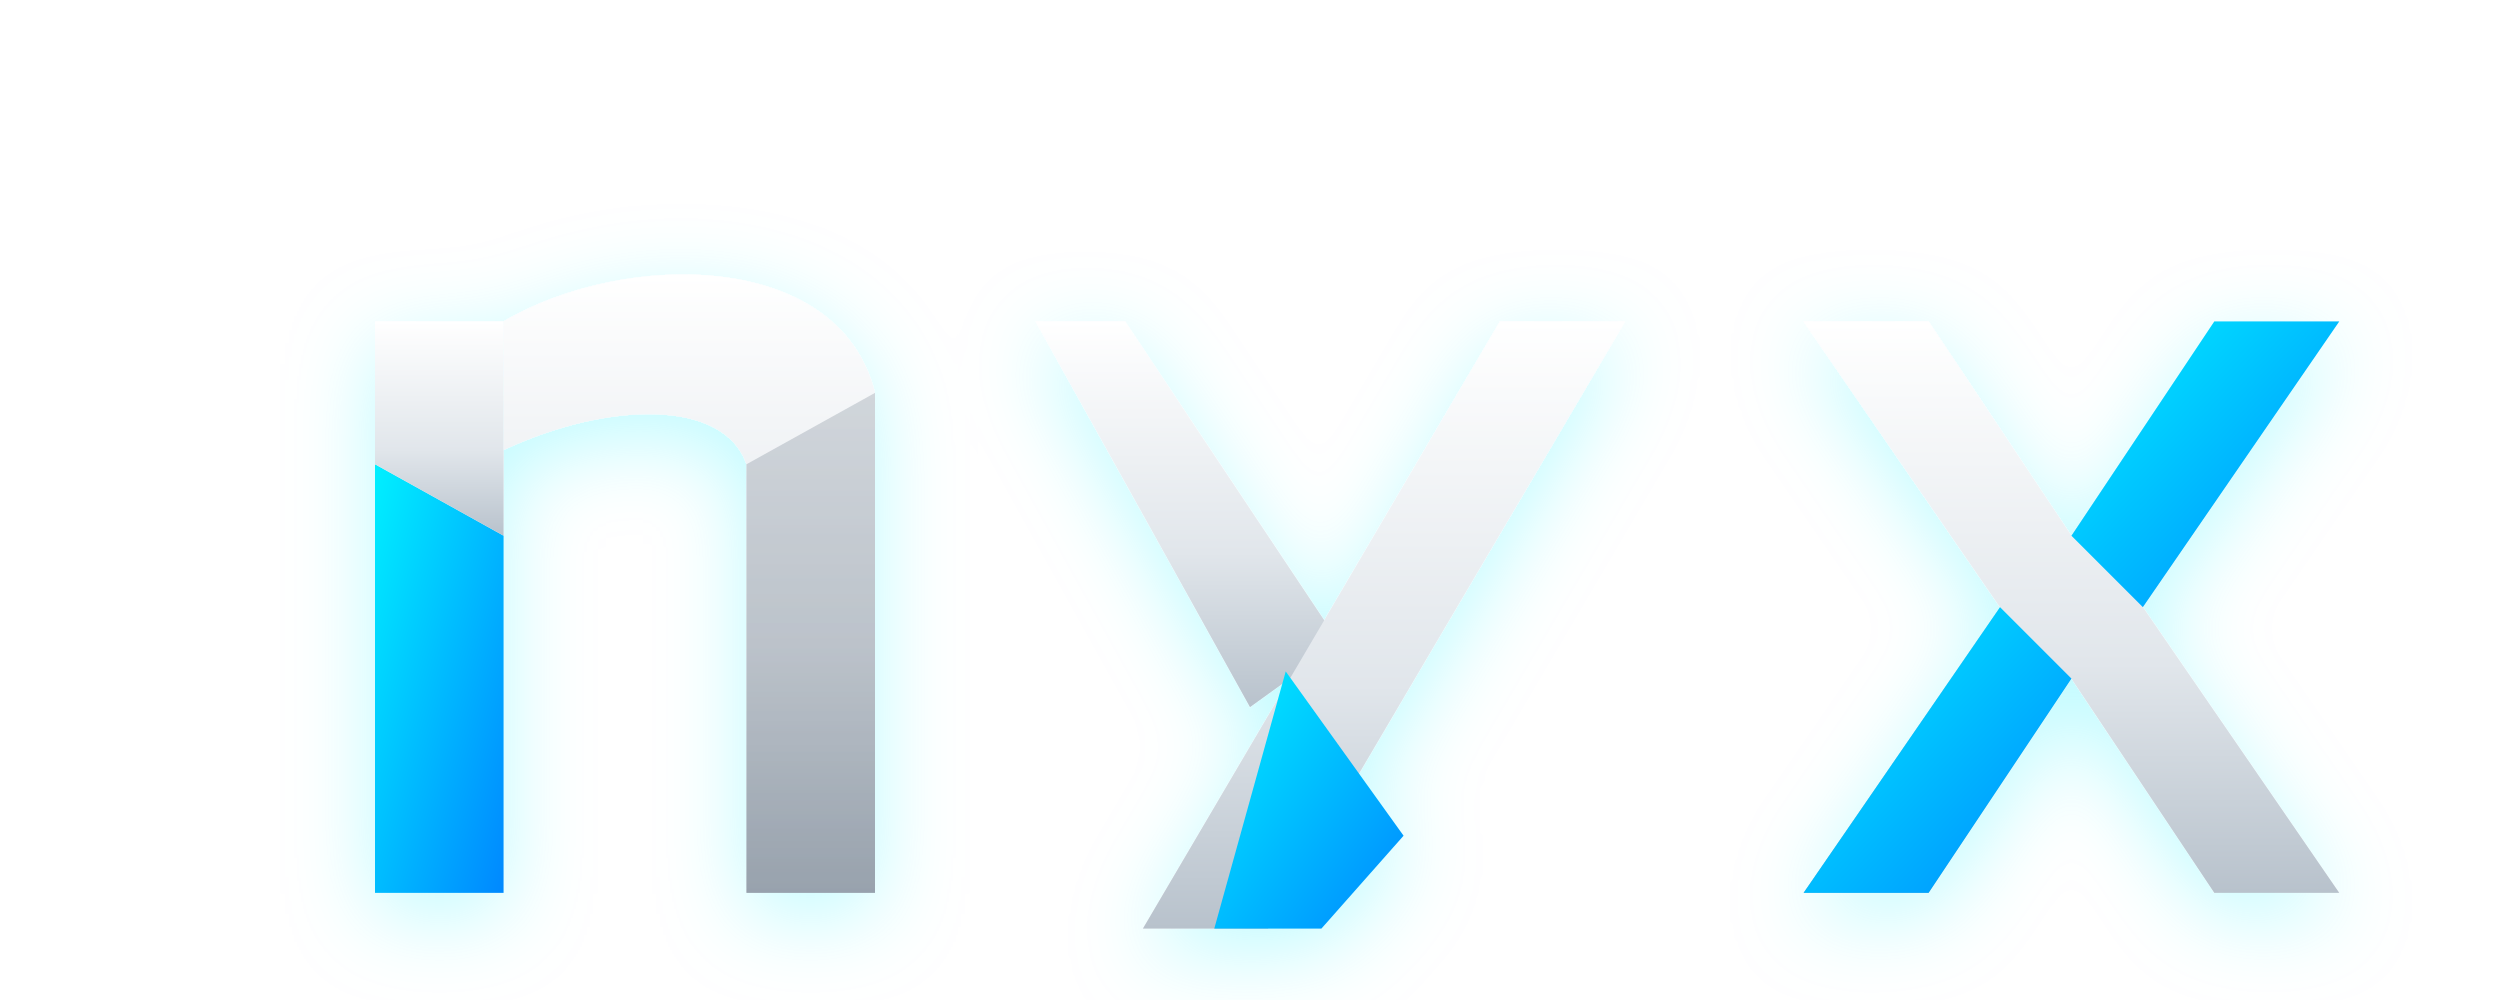
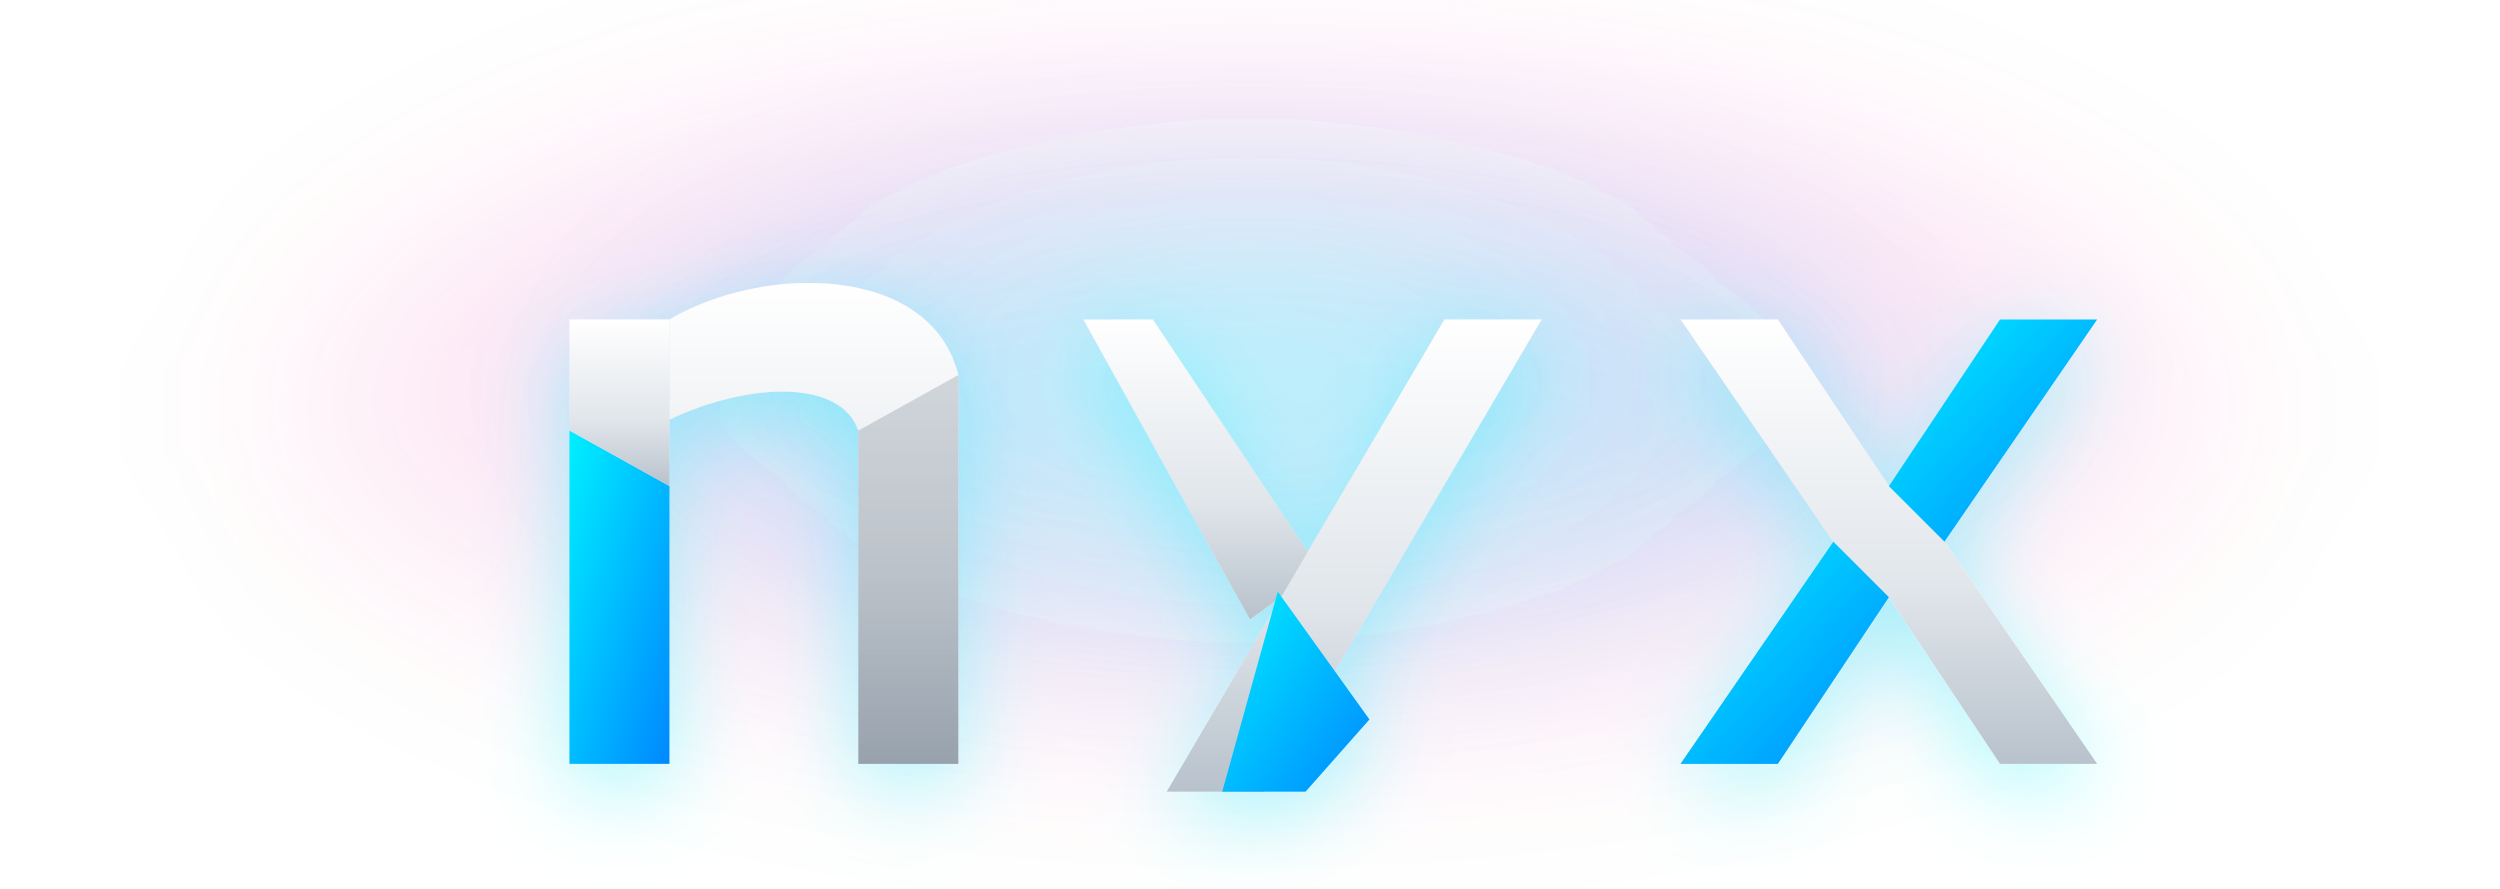
- <svg xmlns="http://www.w3.org/2000/svg" viewBox="0 0 700 280" width="100%" height="100%">
+ <svg xmlns="http://www.w3.org/2000/svg" viewBox="0 0 900 320" width="100%" height="100%">
  <defs>
+     <radialGradient id="auroraGlow" cx="50%" cy="45%" r="65%">
+       <stop offset="0%" stop-color="rgba(0, 240, 255, 0.22)" />
+       <stop offset="35%" stop-color="rgba(121, 40, 202, 0.16)" />
+       <stop offset="70%" stop-color="rgba(255, 0, 128, 0.06)" />
+       <stop offset="100%" stop-color="rgba(5, 7, 10, 0)" />
+     </radialGradient>
    <linearGradient id="silverGrad" x1="0%" y1="0%" x2="0%" y2="100%">
      <stop offset="0%" stop-color="#FFFFFF" />
      <stop offset="60%" stop-color="#E1E6EB" />
      <stop offset="100%" stop-color="#B8C2CC" />
    </linearGradient>
    <linearGradient id="cyanFacet" x1="0%" y1="0%" x2="100%" y2="100%">
      <stop offset="0%" stop-color="#00F0FF" />
      <stop offset="100%" stop-color="#0088FF" />
    </linearGradient>
    <linearGradient id="shadeFacet" x1="0%" y1="0%" x2="0%" y2="100%">
      <stop offset="0%" stop-color="#7B8896" />
      <stop offset="100%" stop-color="#4B5563" />
    </linearGradient>
-     <filter id="logoShadow" x="-20%" y="-20%" width="140%" height="140%">
-       <feDropShadow dx="0" dy="6" stdDeviation="12" flood-color="rgba(0, 240, 255, 0.25)" />
+     <filter id="cosmicBlur" x="-30%" y="-30%" width="160%" height="160%">
+       <feGaussianBlur stdDeviation="30" result="blur" />
+     </filter>
+     <filter id="logoDropShadow" x="-20%" y="-20%" width="140%" height="140%">
+       <feDropShadow dx="0" dy="8" stdDeviation="16" flood-color="rgba(0, 240, 255, 0.35)" />
    </filter>
  </defs>
-   <g transform="translate(45, 20)" filter="url(#logoShadow)">
+   <style>
+     @keyframes auraPulse {
+       0%, 100% { transform: scale(1); opacity: 0.85; }
+       50% { transform: scale(1.08); opacity: 1; }
+     }
+     .aura-circle { animation: auraPulse 6s ease-in-out infinite; transform-origin: 450px 150px; }
+   </style>
+   <ellipse cx="450" cy="150" rx="360" ry="130" fill="url(#auroraGlow)" class="aura-circle" filter="url(#cosmicBlur)" />
+   <ellipse cx="450" cy="150" rx="220" ry="80" fill="rgba(0, 240, 255, 0.12)" filter="url(#cosmicBlur)" />
+   <g transform="translate(145, 45)" filter="url(#logoDropShadow)">
    <path d="M 60 110 L 96 130 L 96 230 L 60 230 Z" fill="url(#cyanFacet)" />
    <path d="M 60 70 L 96 70 L 96 130 L 60 110 Z" fill="url(#silverGrad)" />
    <path d="M 96 70 C 130 50 190 50 200 90 L 200 230 L 164 230 L 164 110 C 158 92 126 92 96 106 Z" fill="url(#silverGrad)" />
    <path d="M 164 110 L 200 90 L 200 230 L 164 230 Z" fill="url(#shadeFacet)" opacity="0.3" />
    <path d="M 270 70 L 330 160 L 305 178 L 245 70 Z" fill="url(#silverGrad)" />
    <path d="M 375 70 L 275 240 L 310 240 L 410 70 Z" fill="url(#silverGrad)" />
    <path d="M 315 168 L 348 214 L 325 240 L 295 240 Z" fill="url(#cyanFacet)" />
    <path d="M 460 70 L 515 150 L 460 230 L 495 230 L 535 170 L 575 230 L 610 230 L 555 150 L 610 70 L 575 70 L 535 130 L 495 70 Z" fill="url(#silverGrad)" />
    <path d="M 555 150 L 610 70 L 575 70 L 535 130 Z" fill="url(#cyanFacet)" />
    <path d="M 515 150 L 460 230 L 495 230 L 535 170 Z" fill="url(#cyanFacet)" />
  </g>
</svg>
